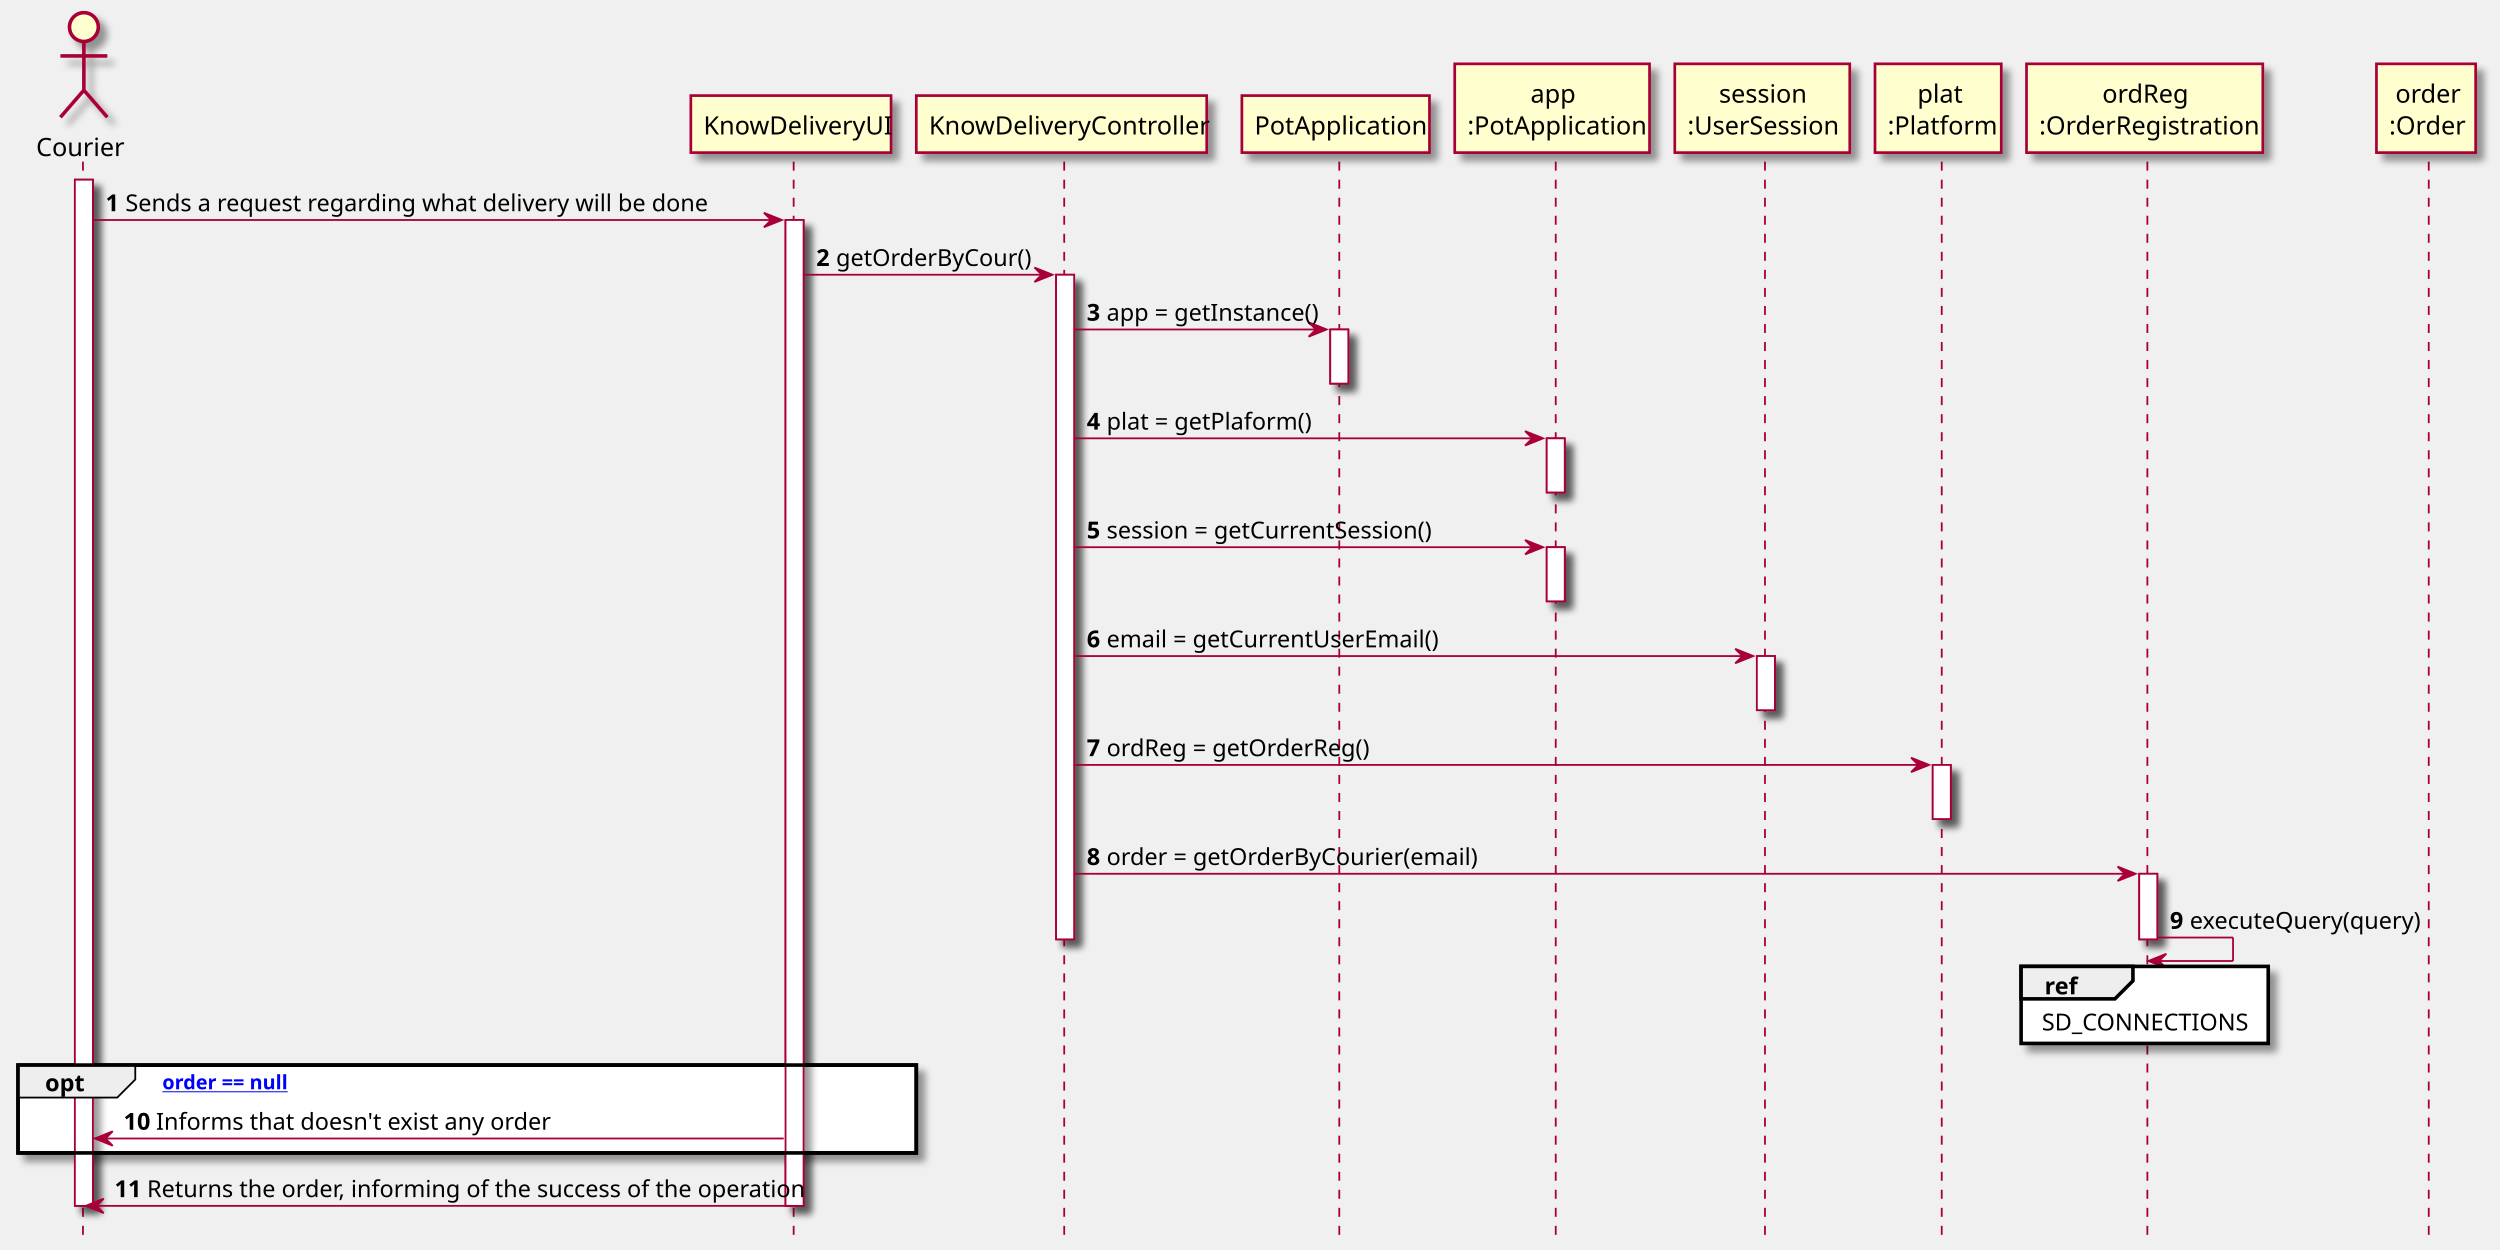
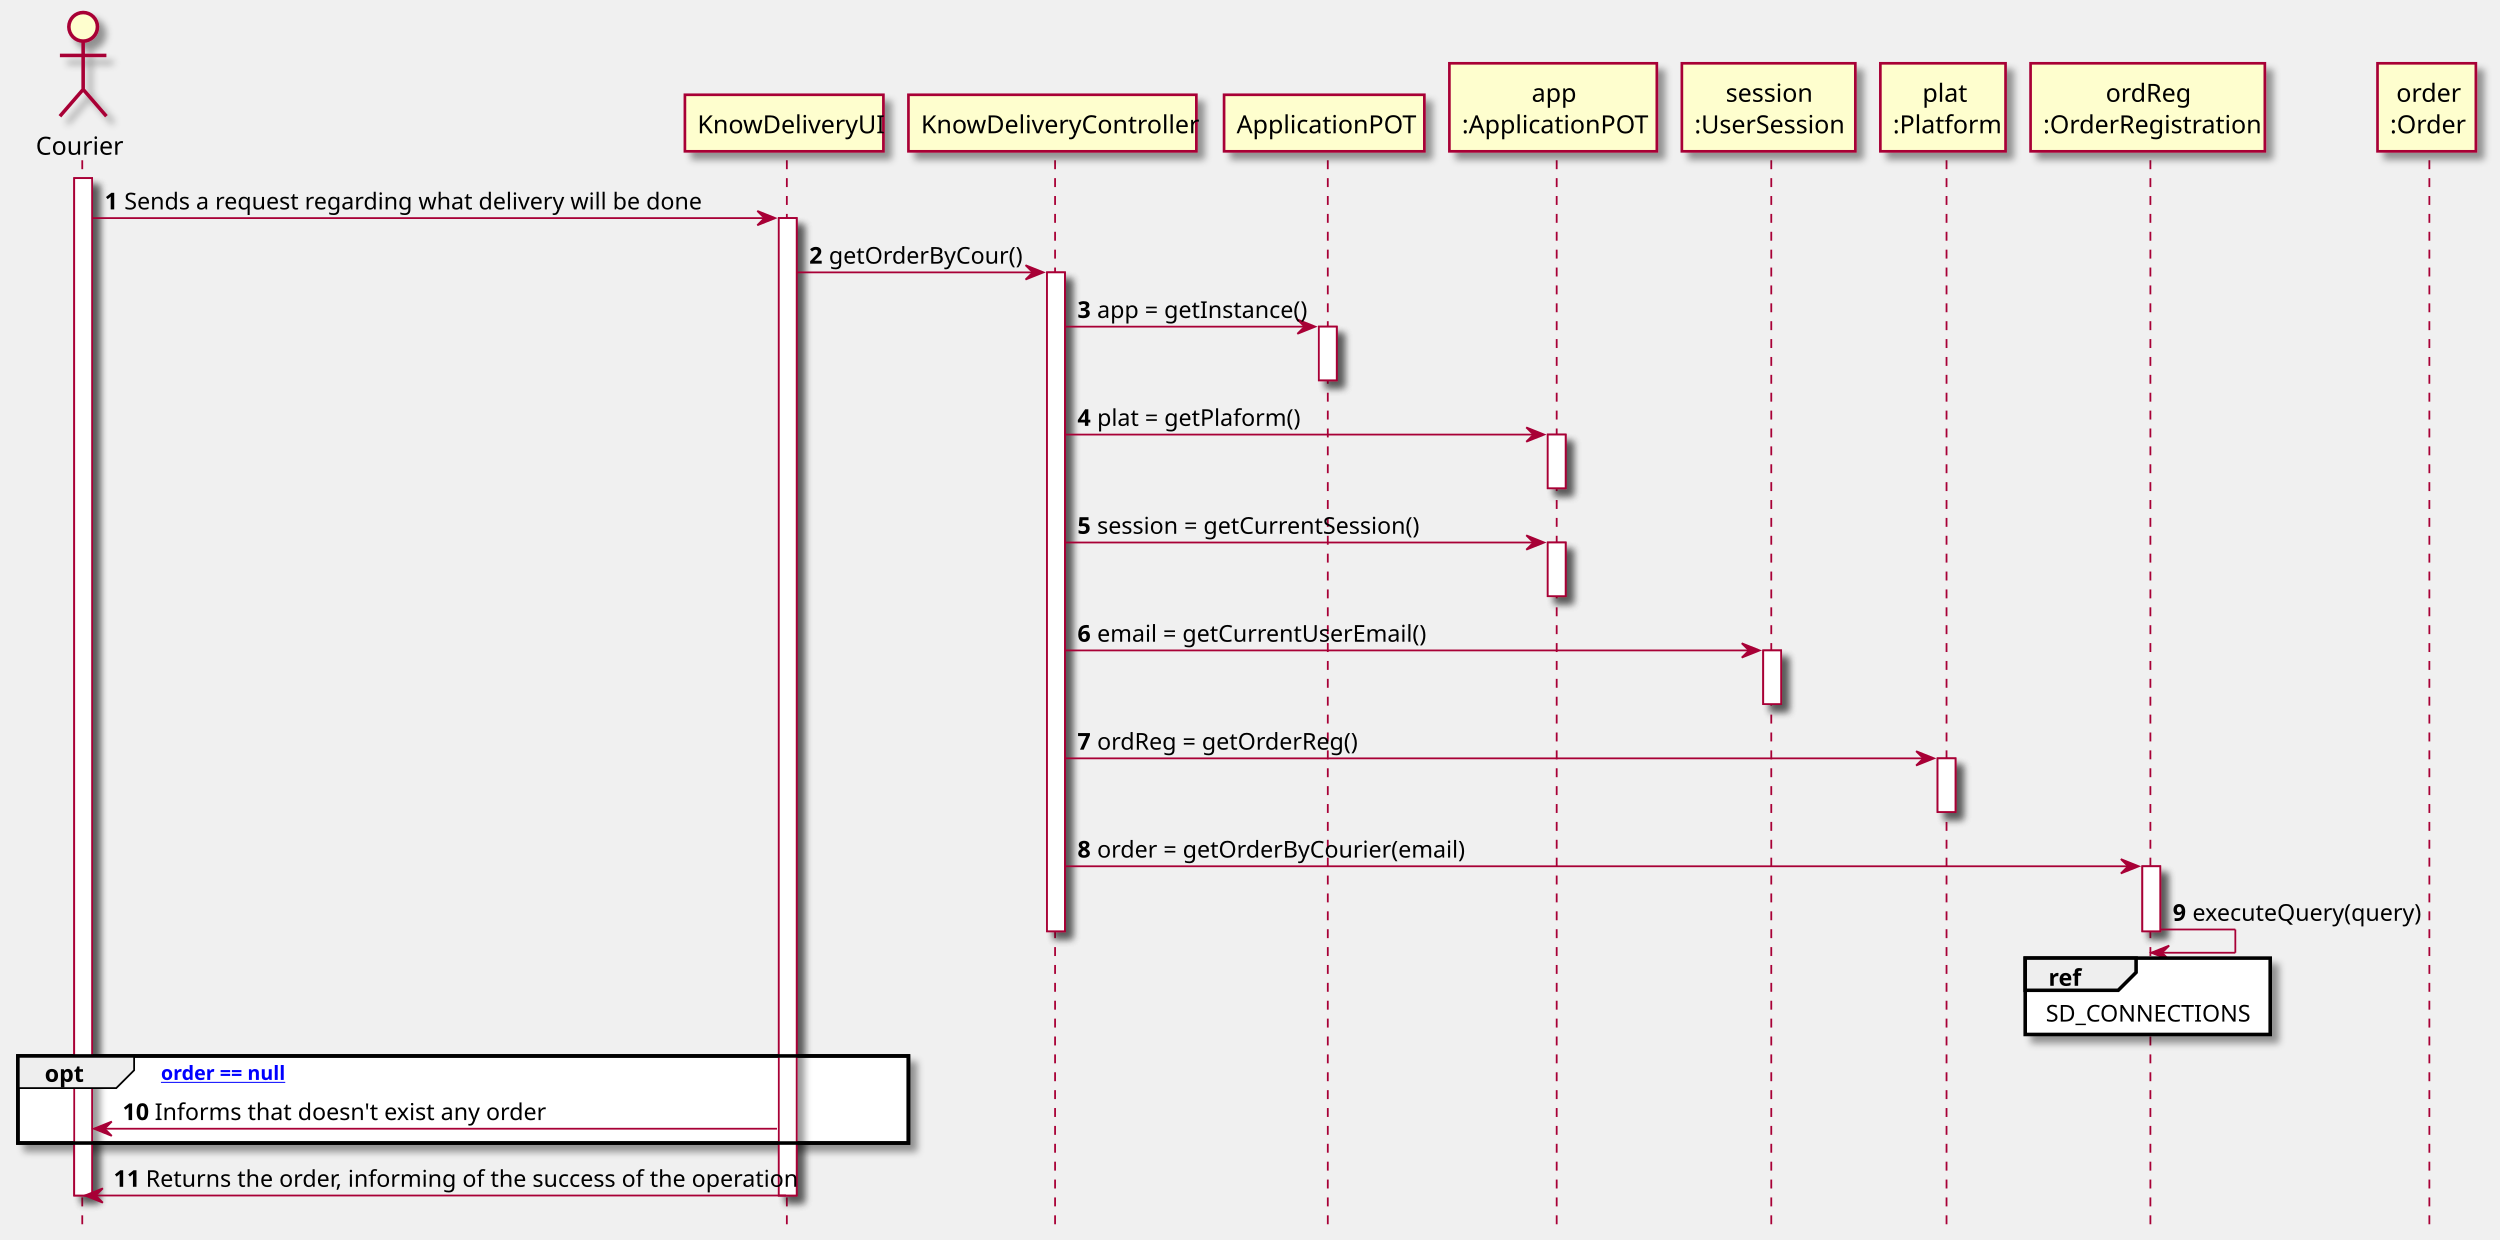
- <svg xmlns="http://www.w3.org/2000/svg" xmlns:xlink="http://www.w3.org/1999/xlink" contentScriptType="application/ecmascript" contentStyleType="text/css" height="693px" preserveAspectRatio="none" style="width:1386px;height:693px;" version="1.1" viewBox="0 0 1386 693" width="1386px" zoomAndPan="magnify">
+ <svg xmlns="http://www.w3.org/2000/svg" xmlns:xlink="http://www.w3.org/1999/xlink" contentScriptType="application/ecmascript" contentStyleType="text/css" height="693px" preserveAspectRatio="none" style="width:1398px;height:693px;" version="1.1" viewBox="0 0 1398 693" width="1398px" zoomAndPan="magnify">
  <defs>
-     <filter height="300%" id="f176kh4fxd0v68" width="300%" x="-1" y="-1">
+     <filter height="300%" id="f1e4l254xvhfok" width="300%" x="-1" y="-1">
      <feGaussianBlur result="blurOut" stdDeviation="2.0" />
      <feColorMatrix in="blurOut" result="blurOut2" type="matrix" values="0 0 0 0 0 0 0 0 0 0 0 0 0 0 0 0 0 0 .4 0" />
      <feOffset dx="4.0" dy="4.0" in="blurOut2" result="blurOut3" />
      <feBlend in="SourceGraphic" in2="blurOut3" mode="normal" />
    </filter>
  </defs>
  <g>
-     <rect fill="#FFFFFF" filter="url(#f176kh4fxd0v68)" height="568.922" style="stroke:#A80036;stroke-width:1.0;" width="10" x="41.5" y="99.609" />
-     <rect fill="#FFFFFF" filter="url(#f176kh4fxd0v68)" height="546.57" style="stroke:#A80036;stroke-width:1.0;" width="10" x="435.5" y="121.961" />
-     <rect fill="#FFFFFF" filter="url(#f176kh4fxd0v68)" height="368.461" style="stroke:#A80036;stroke-width:1.0;" width="10" x="585.5" y="152.312" />
-     <rect fill="#FFFFFF" filter="url(#f176kh4fxd0v68)" height="30" style="stroke:#A80036;stroke-width:1.0;" width="10" x="737.5" y="182.664" />
-     <rect fill="#FFFFFF" filter="url(#f176kh4fxd0v68)" height="30" style="stroke:#A80036;stroke-width:1.0;" width="10" x="857.5" y="243.016" />
-     <rect fill="#FFFFFF" filter="url(#f176kh4fxd0v68)" height="30" style="stroke:#A80036;stroke-width:1.0;" width="10" x="857.5" y="303.367" />
-     <rect fill="#FFFFFF" filter="url(#f176kh4fxd0v68)" height="30" style="stroke:#A80036;stroke-width:1.0;" width="10" x="974" y="363.719" />
-     <rect fill="#FFFFFF" filter="url(#f176kh4fxd0v68)" height="30" style="stroke:#A80036;stroke-width:1.0;" width="10" x="1071.5" y="424.07" />
-     <rect fill="#FFFFFF" filter="url(#f176kh4fxd0v68)" height="36.352" style="stroke:#A80036;stroke-width:1.0;" width="10" x="1186" y="484.422" />
-     <rect fill="#FFFFFF" filter="url(#f176kh4fxd0v68)" height="48.703" style="stroke:#000000;stroke-width:2.0;" width="498" x="10" y="590.477" />
+     <rect fill="#FFFFFF" filter="url(#f1e4l254xvhfok)" height="568.922" style="stroke:#A80036;stroke-width:1.0;" width="10" x="41.5" y="99.609" />
+     <rect fill="#FFFFFF" filter="url(#f1e4l254xvhfok)" height="546.57" style="stroke:#A80036;stroke-width:1.0;" width="10" x="435.5" y="121.961" />
+     <rect fill="#FFFFFF" filter="url(#f1e4l254xvhfok)" height="368.461" style="stroke:#A80036;stroke-width:1.0;" width="10" x="585.5" y="152.312" />
+     <rect fill="#FFFFFF" filter="url(#f1e4l254xvhfok)" height="30" style="stroke:#A80036;stroke-width:1.0;" width="10" x="737.5" y="182.664" />
+     <rect fill="#FFFFFF" filter="url(#f1e4l254xvhfok)" height="30" style="stroke:#A80036;stroke-width:1.0;" width="10" x="865.5" y="243.016" />
+     <rect fill="#FFFFFF" filter="url(#f1e4l254xvhfok)" height="30" style="stroke:#A80036;stroke-width:1.0;" width="10" x="865.5" y="303.367" />
+     <rect fill="#FFFFFF" filter="url(#f1e4l254xvhfok)" height="30" style="stroke:#A80036;stroke-width:1.0;" width="10" x="986" y="363.719" />
+     <rect fill="#FFFFFF" filter="url(#f1e4l254xvhfok)" height="30" style="stroke:#A80036;stroke-width:1.0;" width="10" x="1083.5" y="424.07" />
+     <rect fill="#FFFFFF" filter="url(#f1e4l254xvhfok)" height="36.352" style="stroke:#A80036;stroke-width:1.0;" width="10" x="1198" y="484.422" />
+     <rect fill="#FFFFFF" filter="url(#f1e4l254xvhfok)" height="48.703" style="stroke:#000000;stroke-width:2.0;" width="498" x="10" y="590.477" />
    <line style="stroke:#A80036;stroke-width:1.0;stroke-dasharray:5.0,5.0;" x1="46" x2="46" y1="89.609" y2="686.531" />
    <line style="stroke:#A80036;stroke-width:1.0;stroke-dasharray:5.0,5.0;" x1="440" x2="440" y1="89.609" y2="686.531" />
    <line style="stroke:#A80036;stroke-width:1.0;stroke-dasharray:5.0,5.0;" x1="590" x2="590" y1="89.609" y2="686.531" />
    <line style="stroke:#A80036;stroke-width:1.0;stroke-dasharray:5.0,5.0;" x1="742.5" x2="742.5" y1="89.609" y2="686.531" />
-     <line style="stroke:#A80036;stroke-width:1.0;stroke-dasharray:5.0,5.0;" x1="862.5" x2="862.5" y1="89.609" y2="686.531" />
-     <line style="stroke:#A80036;stroke-width:1.0;stroke-dasharray:5.0,5.0;" x1="978.5" x2="978.5" y1="89.609" y2="686.531" />
-     <line style="stroke:#A80036;stroke-width:1.0;stroke-dasharray:5.0,5.0;" x1="1076.5" x2="1076.5" y1="89.609" y2="686.531" />
-     <line style="stroke:#A80036;stroke-width:1.0;stroke-dasharray:5.0,5.0;" x1="1190.5" x2="1190.5" y1="89.609" y2="686.531" />
-     <line style="stroke:#A80036;stroke-width:1.0;stroke-dasharray:5.0,5.0;" x1="1346.5" x2="1346.5" y1="89.609" y2="686.531" />
+     <line style="stroke:#A80036;stroke-width:1.0;stroke-dasharray:5.0,5.0;" x1="870.5" x2="870.5" y1="89.609" y2="686.531" />
+     <line style="stroke:#A80036;stroke-width:1.0;stroke-dasharray:5.0,5.0;" x1="990.5" x2="990.5" y1="89.609" y2="686.531" />
+     <line style="stroke:#A80036;stroke-width:1.0;stroke-dasharray:5.0,5.0;" x1="1088.5" x2="1088.5" y1="89.609" y2="686.531" />
+     <line style="stroke:#A80036;stroke-width:1.0;stroke-dasharray:5.0,5.0;" x1="1202.5" x2="1202.5" y1="89.609" y2="686.531" />
+     <line style="stroke:#A80036;stroke-width:1.0;stroke-dasharray:5.0,5.0;" x1="1358.5" x2="1358.5" y1="89.609" y2="686.531" />
    <text fill="#000000" font-family="sans-serif" font-size="14" lengthAdjust="spacingAndGlyphs" textLength="47" x="20" y="86.533">Courier</text>
-     <ellipse cx="46.5" cy="15" fill="#FEFECE" filter="url(#f176kh4fxd0v68)" rx="8" ry="8" style="stroke:#A80036;stroke-width:2.0;" />
-     <path d="M46.5,23 L46.5,50 M33.5,31 L59.5,31 M46.5,50 L33.5,65 M46.5,50 L59.5,65 " fill="none" filter="url(#f176kh4fxd0v68)" style="stroke:#A80036;stroke-width:2.0;" />
-     <rect fill="#FEFECE" filter="url(#f176kh4fxd0v68)" height="31.609" style="stroke:#A80036;stroke-width:1.5;" width="111" x="383" y="53" />
+     <ellipse cx="46.5" cy="15" fill="#FEFECE" filter="url(#f1e4l254xvhfok)" rx="8" ry="8" style="stroke:#A80036;stroke-width:2.0;" />
+     <path d="M46.5,23 L46.5,50 M33.5,31 L59.5,31 M46.5,50 L33.5,65 M46.5,50 L59.5,65 " fill="none" filter="url(#f1e4l254xvhfok)" style="stroke:#A80036;stroke-width:2.0;" />
+     <rect fill="#FEFECE" filter="url(#f1e4l254xvhfok)" height="31.609" style="stroke:#A80036;stroke-width:1.5;" width="111" x="383" y="53" />
    <text fill="#000000" font-family="sans-serif" font-size="14" lengthAdjust="spacingAndGlyphs" textLength="97" x="390" y="74.533">KnowDeliveryUI</text>
-     <rect fill="#FEFECE" filter="url(#f176kh4fxd0v68)" height="31.609" style="stroke:#A80036;stroke-width:1.5;" width="161" x="508" y="53" />
+     <rect fill="#FEFECE" filter="url(#f1e4l254xvhfok)" height="31.609" style="stroke:#A80036;stroke-width:1.5;" width="161" x="508" y="53" />
    <text fill="#000000" font-family="sans-serif" font-size="14" lengthAdjust="spacingAndGlyphs" textLength="147" x="515" y="74.533">KnowDeliveryController</text>
-     <rect fill="#FEFECE" filter="url(#f176kh4fxd0v68)" height="31.609" style="stroke:#A80036;stroke-width:1.5;" width="104" x="688.5" y="53" />
-     <text fill="#000000" font-family="sans-serif" font-size="14" lengthAdjust="spacingAndGlyphs" textLength="90" x="695.5" y="74.533">PotApplication</text>
-     <rect fill="#FEFECE" filter="url(#f176kh4fxd0v68)" height="49.219" style="stroke:#A80036;stroke-width:1.5;" width="108" x="806.5" y="35.391" />
-     <text fill="#000000" font-family="sans-serif" font-size="14" lengthAdjust="spacingAndGlyphs" textLength="24" x="848.5" y="56.924">app</text>
-     <text fill="#000000" font-family="sans-serif" font-size="14" lengthAdjust="spacingAndGlyphs" textLength="94" x="813.5" y="74.533">:PotApplication</text>
-     <rect fill="#FEFECE" filter="url(#f176kh4fxd0v68)" height="49.219" style="stroke:#A80036;stroke-width:1.5;" width="97" x="928.5" y="35.391" />
-     <text fill="#000000" font-family="sans-serif" font-size="14" lengthAdjust="spacingAndGlyphs" textLength="48" x="953" y="56.924">session</text>
-     <text fill="#000000" font-family="sans-serif" font-size="14" lengthAdjust="spacingAndGlyphs" textLength="83" x="935.5" y="74.533">:UserSession</text>
-     <rect fill="#FEFECE" filter="url(#f176kh4fxd0v68)" height="49.219" style="stroke:#A80036;stroke-width:1.5;" width="70" x="1039.5" y="35.391" />
-     <text fill="#000000" font-family="sans-serif" font-size="14" lengthAdjust="spacingAndGlyphs" textLength="23" x="1063" y="56.924">plat</text>
-     <text fill="#000000" font-family="sans-serif" font-size="14" lengthAdjust="spacingAndGlyphs" textLength="56" x="1046.5" y="74.533">:Platform</text>
-     <rect fill="#FEFECE" filter="url(#f176kh4fxd0v68)" height="49.219" style="stroke:#A80036;stroke-width:1.5;" width="131" x="1123.5" y="35.391" />
-     <text fill="#000000" font-family="sans-serif" font-size="14" lengthAdjust="spacingAndGlyphs" textLength="47" x="1165.5" y="56.924">ordReg</text>
-     <text fill="#000000" font-family="sans-serif" font-size="14" lengthAdjust="spacingAndGlyphs" textLength="117" x="1130.5" y="74.533">:OrderRegistration</text>
-     <rect fill="#FEFECE" filter="url(#f176kh4fxd0v68)" height="49.219" style="stroke:#A80036;stroke-width:1.5;" width="55" x="1317.5" y="35.391" />
-     <text fill="#000000" font-family="sans-serif" font-size="14" lengthAdjust="spacingAndGlyphs" textLength="34" x="1328" y="56.924">order</text>
-     <text fill="#000000" font-family="sans-serif" font-size="14" lengthAdjust="spacingAndGlyphs" textLength="41" x="1324.5" y="74.533">:Order</text>
-     <rect fill="#FFFFFF" filter="url(#f176kh4fxd0v68)" height="568.922" style="stroke:#A80036;stroke-width:1.0;" width="10" x="41.5" y="99.609" />
-     <rect fill="#FFFFFF" filter="url(#f176kh4fxd0v68)" height="546.57" style="stroke:#A80036;stroke-width:1.0;" width="10" x="435.5" y="121.961" />
-     <rect fill="#FFFFFF" filter="url(#f176kh4fxd0v68)" height="368.461" style="stroke:#A80036;stroke-width:1.0;" width="10" x="585.5" y="152.312" />
-     <rect fill="#FFFFFF" filter="url(#f176kh4fxd0v68)" height="30" style="stroke:#A80036;stroke-width:1.0;" width="10" x="737.5" y="182.664" />
-     <rect fill="#FFFFFF" filter="url(#f176kh4fxd0v68)" height="30" style="stroke:#A80036;stroke-width:1.0;" width="10" x="857.5" y="243.016" />
-     <rect fill="#FFFFFF" filter="url(#f176kh4fxd0v68)" height="30" style="stroke:#A80036;stroke-width:1.0;" width="10" x="857.5" y="303.367" />
-     <rect fill="#FFFFFF" filter="url(#f176kh4fxd0v68)" height="30" style="stroke:#A80036;stroke-width:1.0;" width="10" x="974" y="363.719" />
-     <rect fill="#FFFFFF" filter="url(#f176kh4fxd0v68)" height="30" style="stroke:#A80036;stroke-width:1.0;" width="10" x="1071.5" y="424.07" />
-     <rect fill="#FFFFFF" filter="url(#f176kh4fxd0v68)" height="36.352" style="stroke:#A80036;stroke-width:1.0;" width="10" x="1186" y="484.422" />
+     <rect fill="#FEFECE" filter="url(#f1e4l254xvhfok)" height="31.609" style="stroke:#A80036;stroke-width:1.5;" width="112" x="684.5" y="53" />
+     <text fill="#000000" font-family="sans-serif" font-size="14" lengthAdjust="spacingAndGlyphs" textLength="98" x="691.5" y="74.533">ApplicationPOT</text>
+     <rect fill="#FEFECE" filter="url(#f1e4l254xvhfok)" height="49.219" style="stroke:#A80036;stroke-width:1.5;" width="116" x="810.5" y="35.391" />
+     <text fill="#000000" font-family="sans-serif" font-size="14" lengthAdjust="spacingAndGlyphs" textLength="24" x="856.5" y="56.924">app</text>
+     <text fill="#000000" font-family="sans-serif" font-size="14" lengthAdjust="spacingAndGlyphs" textLength="102" x="817.5" y="74.533">:ApplicationPOT</text>
+     <rect fill="#FEFECE" filter="url(#f1e4l254xvhfok)" height="49.219" style="stroke:#A80036;stroke-width:1.5;" width="97" x="940.5" y="35.391" />
+     <text fill="#000000" font-family="sans-serif" font-size="14" lengthAdjust="spacingAndGlyphs" textLength="48" x="965" y="56.924">session</text>
+     <text fill="#000000" font-family="sans-serif" font-size="14" lengthAdjust="spacingAndGlyphs" textLength="83" x="947.5" y="74.533">:UserSession</text>
+     <rect fill="#FEFECE" filter="url(#f1e4l254xvhfok)" height="49.219" style="stroke:#A80036;stroke-width:1.5;" width="70" x="1051.5" y="35.391" />
+     <text fill="#000000" font-family="sans-serif" font-size="14" lengthAdjust="spacingAndGlyphs" textLength="23" x="1075" y="56.924">plat</text>
+     <text fill="#000000" font-family="sans-serif" font-size="14" lengthAdjust="spacingAndGlyphs" textLength="56" x="1058.5" y="74.533">:Platform</text>
+     <rect fill="#FEFECE" filter="url(#f1e4l254xvhfok)" height="49.219" style="stroke:#A80036;stroke-width:1.5;" width="131" x="1135.5" y="35.391" />
+     <text fill="#000000" font-family="sans-serif" font-size="14" lengthAdjust="spacingAndGlyphs" textLength="47" x="1177.5" y="56.924">ordReg</text>
+     <text fill="#000000" font-family="sans-serif" font-size="14" lengthAdjust="spacingAndGlyphs" textLength="117" x="1142.5" y="74.533">:OrderRegistration</text>
+     <rect fill="#FEFECE" filter="url(#f1e4l254xvhfok)" height="49.219" style="stroke:#A80036;stroke-width:1.5;" width="55" x="1329.5" y="35.391" />
+     <text fill="#000000" font-family="sans-serif" font-size="14" lengthAdjust="spacingAndGlyphs" textLength="34" x="1340" y="56.924">order</text>
+     <text fill="#000000" font-family="sans-serif" font-size="14" lengthAdjust="spacingAndGlyphs" textLength="41" x="1336.5" y="74.533">:Order</text>
+     <rect fill="#FFFFFF" filter="url(#f1e4l254xvhfok)" height="568.922" style="stroke:#A80036;stroke-width:1.0;" width="10" x="41.5" y="99.609" />
+     <rect fill="#FFFFFF" filter="url(#f1e4l254xvhfok)" height="546.57" style="stroke:#A80036;stroke-width:1.0;" width="10" x="435.5" y="121.961" />
+     <rect fill="#FFFFFF" filter="url(#f1e4l254xvhfok)" height="368.461" style="stroke:#A80036;stroke-width:1.0;" width="10" x="585.5" y="152.312" />
+     <rect fill="#FFFFFF" filter="url(#f1e4l254xvhfok)" height="30" style="stroke:#A80036;stroke-width:1.0;" width="10" x="737.5" y="182.664" />
+     <rect fill="#FFFFFF" filter="url(#f1e4l254xvhfok)" height="30" style="stroke:#A80036;stroke-width:1.0;" width="10" x="865.5" y="243.016" />
+     <rect fill="#FFFFFF" filter="url(#f1e4l254xvhfok)" height="30" style="stroke:#A80036;stroke-width:1.0;" width="10" x="865.5" y="303.367" />
+     <rect fill="#FFFFFF" filter="url(#f1e4l254xvhfok)" height="30" style="stroke:#A80036;stroke-width:1.0;" width="10" x="986" y="363.719" />
+     <rect fill="#FFFFFF" filter="url(#f1e4l254xvhfok)" height="30" style="stroke:#A80036;stroke-width:1.0;" width="10" x="1083.5" y="424.07" />
+     <rect fill="#FFFFFF" filter="url(#f1e4l254xvhfok)" height="36.352" style="stroke:#A80036;stroke-width:1.0;" width="10" x="1198" y="484.422" />
    <polygon fill="#A80036" points="423.5,117.961,433.5,121.961,423.5,125.961,427.5,121.961" style="stroke:#A80036;stroke-width:1.0;" />
    <line style="stroke:#A80036;stroke-width:1.0;" x1="51.5" x2="429.5" y1="121.961" y2="121.961" />
    <text fill="#000000" font-family="sans-serif" font-size="13" font-weight="bold" lengthAdjust="spacingAndGlyphs" textLength="7" x="58.5" y="117.105">1</text>
    <text fill="#000000" font-family="sans-serif" font-size="13" lengthAdjust="spacingAndGlyphs" textLength="302" x="69.5" y="117.105">Sends a request regarding what delivery will be done</text>
    <polygon fill="#A80036" points="573.5,148.312,583.5,152.312,573.5,156.312,577.5,152.312" style="stroke:#A80036;stroke-width:1.0;" />
    <line style="stroke:#A80036;stroke-width:1.0;" x1="445.5" x2="579.5" y1="152.312" y2="152.312" />
    <text fill="#000000" font-family="sans-serif" font-size="13" font-weight="bold" lengthAdjust="spacingAndGlyphs" textLength="7" x="452.5" y="147.456">2</text>
    <text fill="#000000" font-family="sans-serif" font-size="13" lengthAdjust="spacingAndGlyphs" textLength="101" x="463.5" y="147.456">getOrderByCour()</text>
    <polygon fill="#A80036" points="725.5,178.664,735.5,182.664,725.5,186.664,729.5,182.664" style="stroke:#A80036;stroke-width:1.0;" />
    <line style="stroke:#A80036;stroke-width:1.0;" x1="595.5" x2="731.5" y1="182.664" y2="182.664" />
    <text fill="#000000" font-family="sans-serif" font-size="13" font-weight="bold" lengthAdjust="spacingAndGlyphs" textLength="7" x="602.5" y="177.808">3</text>
    <text fill="#000000" font-family="sans-serif" font-size="13" lengthAdjust="spacingAndGlyphs" textLength="112" x="613.5" y="177.808">app = getInstance()</text>
-     <polygon fill="#A80036" points="845.5,239.016,855.5,243.016,845.5,247.016,849.5,243.016" style="stroke:#A80036;stroke-width:1.0;" />
-     <line style="stroke:#A80036;stroke-width:1.0;" x1="595.5" x2="851.5" y1="243.016" y2="243.016" />
+     <polygon fill="#A80036" points="853.5,239.016,863.5,243.016,853.5,247.016,857.5,243.016" style="stroke:#A80036;stroke-width:1.0;" />
+     <line style="stroke:#A80036;stroke-width:1.0;" x1="595.5" x2="859.5" y1="243.016" y2="243.016" />
    <text fill="#000000" font-family="sans-serif" font-size="13" font-weight="bold" lengthAdjust="spacingAndGlyphs" textLength="7" x="602.5" y="238.159">4</text>
    <text fill="#000000" font-family="sans-serif" font-size="13" lengthAdjust="spacingAndGlyphs" textLength="107" x="613.5" y="238.159">plat = getPlaform()</text>
-     <polygon fill="#A80036" points="845.5,299.367,855.5,303.367,845.5,307.367,849.5,303.367" style="stroke:#A80036;stroke-width:1.0;" />
-     <line style="stroke:#A80036;stroke-width:1.0;" x1="595.5" x2="851.5" y1="303.367" y2="303.367" />
+     <polygon fill="#A80036" points="853.5,299.367,863.5,303.367,853.5,307.367,857.5,303.367" style="stroke:#A80036;stroke-width:1.0;" />
+     <line style="stroke:#A80036;stroke-width:1.0;" x1="595.5" x2="859.5" y1="303.367" y2="303.367" />
    <text fill="#000000" font-family="sans-serif" font-size="13" font-weight="bold" lengthAdjust="spacingAndGlyphs" textLength="7" x="602.5" y="298.511">5</text>
    <text fill="#000000" font-family="sans-serif" font-size="13" lengthAdjust="spacingAndGlyphs" textLength="176" x="613.5" y="298.511">session = getCurrentSession()</text>
-     <polygon fill="#A80036" points="962,359.719,972,363.719,962,367.719,966,363.719" style="stroke:#A80036;stroke-width:1.0;" />
-     <line style="stroke:#A80036;stroke-width:1.0;" x1="595.5" x2="968" y1="363.719" y2="363.719" />
+     <polygon fill="#A80036" points="974,359.719,984,363.719,974,367.719,978,363.719" style="stroke:#A80036;stroke-width:1.0;" />
+     <line style="stroke:#A80036;stroke-width:1.0;" x1="595.5" x2="980" y1="363.719" y2="363.719" />
    <text fill="#000000" font-family="sans-serif" font-size="13" font-weight="bold" lengthAdjust="spacingAndGlyphs" textLength="7" x="602.5" y="358.862">6</text>
    <text fill="#000000" font-family="sans-serif" font-size="13" lengthAdjust="spacingAndGlyphs" textLength="175" x="613.5" y="358.862">email = getCurrentUserEmail()</text>
-     <polygon fill="#A80036" points="1059.5,420.07,1069.5,424.07,1059.5,428.07,1063.5,424.07" style="stroke:#A80036;stroke-width:1.0;" />
-     <line style="stroke:#A80036;stroke-width:1.0;" x1="595.5" x2="1065.5" y1="424.07" y2="424.07" />
+     <polygon fill="#A80036" points="1071.5,420.07,1081.5,424.07,1071.5,428.07,1075.5,424.07" style="stroke:#A80036;stroke-width:1.0;" />
+     <line style="stroke:#A80036;stroke-width:1.0;" x1="595.5" x2="1077.5" y1="424.07" y2="424.07" />
    <text fill="#000000" font-family="sans-serif" font-size="13" font-weight="bold" lengthAdjust="spacingAndGlyphs" textLength="7" x="602.5" y="419.214">7</text>
    <text fill="#000000" font-family="sans-serif" font-size="13" lengthAdjust="spacingAndGlyphs" textLength="138" x="613.5" y="419.214">ordReg = getOrderReg()</text>
-     <polygon fill="#A80036" points="1174,480.422,1184,484.422,1174,488.422,1178,484.422" style="stroke:#A80036;stroke-width:1.0;" />
-     <line style="stroke:#A80036;stroke-width:1.0;" x1="595.5" x2="1180" y1="484.422" y2="484.422" />
+     <polygon fill="#A80036" points="1186,480.422,1196,484.422,1186,488.422,1190,484.422" style="stroke:#A80036;stroke-width:1.0;" />
+     <line style="stroke:#A80036;stroke-width:1.0;" x1="595.5" x2="1192" y1="484.422" y2="484.422" />
    <text fill="#000000" font-family="sans-serif" font-size="13" font-weight="bold" lengthAdjust="spacingAndGlyphs" textLength="7" x="602.5" y="479.565">8</text>
    <text fill="#000000" font-family="sans-serif" font-size="13" lengthAdjust="spacingAndGlyphs" textLength="191" x="613.5" y="479.565">order = getOrderByCourier(email)</text>
-     <line style="stroke:#A80036;stroke-width:1.0;" x1="1196" x2="1238" y1="519.773" y2="519.773" />
-     <line style="stroke:#A80036;stroke-width:1.0;" x1="1238" x2="1238" y1="519.773" y2="532.773" />
-     <line style="stroke:#A80036;stroke-width:1.0;" x1="1191" x2="1238" y1="532.773" y2="532.773" />
-     <polygon fill="#A80036" points="1201,528.773,1191,532.773,1201,536.773,1197,532.773" style="stroke:#A80036;stroke-width:1.0;" />
-     <text fill="#000000" font-family="sans-serif" font-size="13" font-weight="bold" lengthAdjust="spacingAndGlyphs" textLength="7" x="1203" y="514.917">9</text>
-     <text fill="#000000" font-family="sans-serif" font-size="13" lengthAdjust="spacingAndGlyphs" textLength="121" x="1214" y="514.917">executeQuery(query)</text>
-     <rect fill="#FFFFFF" filter="url(#f176kh4fxd0v68)" height="42.703" style="stroke:#000000;stroke-width:2.0;" width="137" x="1120.5" y="535.773" />
-     <polygon fill="#EEEEEE" points="1120.5,535.773,1182.5,535.773,1182.5,543.773,1172.5,553.773,1120.5,553.773,1120.5,535.773" style="stroke:#000000;stroke-width:2.0;" />
-     <text fill="#000000" font-family="sans-serif" font-size="13" font-weight="bold" lengthAdjust="spacingAndGlyphs" textLength="17" x="1133.5" y="551.269">ref</text>
-     <text fill="#000000" font-family="sans-serif" font-size="13" lengthAdjust="spacingAndGlyphs" textLength="118" x="1132" y="571.269">SD_CONNECTIONS</text>
+     <line style="stroke:#A80036;stroke-width:1.0;" x1="1208" x2="1250" y1="519.773" y2="519.773" />
+     <line style="stroke:#A80036;stroke-width:1.0;" x1="1250" x2="1250" y1="519.773" y2="532.773" />
+     <line style="stroke:#A80036;stroke-width:1.0;" x1="1203" x2="1250" y1="532.773" y2="532.773" />
+     <polygon fill="#A80036" points="1213,528.773,1203,532.773,1213,536.773,1209,532.773" style="stroke:#A80036;stroke-width:1.0;" />
+     <text fill="#000000" font-family="sans-serif" font-size="13" font-weight="bold" lengthAdjust="spacingAndGlyphs" textLength="7" x="1215" y="514.917">9</text>
+     <text fill="#000000" font-family="sans-serif" font-size="13" lengthAdjust="spacingAndGlyphs" textLength="121" x="1226" y="514.917">executeQuery(query)</text>
+     <rect fill="#FFFFFF" filter="url(#f1e4l254xvhfok)" height="42.703" style="stroke:#000000;stroke-width:2.0;" width="137" x="1132.5" y="535.773" />
+     <polygon fill="#EEEEEE" points="1132.5,535.773,1194.5,535.773,1194.5,543.773,1184.5,553.773,1132.5,553.773,1132.5,535.773" style="stroke:#000000;stroke-width:2.0;" />
+     <text fill="#000000" font-family="sans-serif" font-size="13" font-weight="bold" lengthAdjust="spacingAndGlyphs" textLength="17" x="1145.5" y="551.269">ref</text>
+     <text fill="#000000" font-family="sans-serif" font-size="13" lengthAdjust="spacingAndGlyphs" textLength="118" x="1144" y="571.269">SD_CONNECTIONS</text>
    <path d="M10,590.477 L75,590.477 L75,598.477 L65,608.477 L10,608.477 L10,590.477 " fill="#EEEEEE" style="stroke:#000000;stroke-width:1.0;" />
    <rect fill="none" height="48.703" style="stroke:#000000;stroke-width:2.0;" width="498" x="10" y="590.477" />
    <text fill="#000000" font-family="sans-serif" font-size="13" font-weight="bold" lengthAdjust="spacingAndGlyphs" textLength="20" x="25" y="604.972">opt</text>
    <a href="" target="_top" title="" xlink:actuate="onRequest" xlink:href="" xlink:show="new" xlink:title="" xlink:type="simple">
      <text fill="#0000FF" font-family="sans-serif" font-size="11" font-weight="bold" lengthAdjust="spacingAndGlyphs" text-decoration="underline" textLength="69" x="90" y="603.895">order == null</text>
    </a>
    <polygon fill="#A80036" points="62.5,627.18,52.5,631.18,62.5,635.18,58.5,631.18" style="stroke:#A80036;stroke-width:1.0;" />
    <line style="stroke:#A80036;stroke-width:1.0;" x1="56.5" x2="434.5" y1="631.18" y2="631.18" />
    <text fill="#000000" font-family="sans-serif" font-size="13" font-weight="bold" lengthAdjust="spacingAndGlyphs" textLength="14" x="68.5" y="626.323">10</text>
    <text fill="#000000" font-family="sans-serif" font-size="13" lengthAdjust="spacingAndGlyphs" textLength="203" x="86.5" y="626.323">Informs that doesn't exist any order</text>
    <polygon fill="#A80036" points="57.5,664.531,47.5,668.531,57.5,672.531,53.5,668.531" style="stroke:#A80036;stroke-width:1.0;" />
    <line style="stroke:#A80036;stroke-width:1.0;" x1="51.5" x2="439.5" y1="668.531" y2="668.531" />
    <text fill="#000000" font-family="sans-serif" font-size="13" font-weight="bold" lengthAdjust="spacingAndGlyphs" textLength="14" x="63.5" y="663.675">11</text>
    <text fill="#000000" font-family="sans-serif" font-size="13" lengthAdjust="spacingAndGlyphs" textLength="342" x="81.5" y="663.675">Returns the order, informing of the success of the operation</text>
  </g>
</svg>
